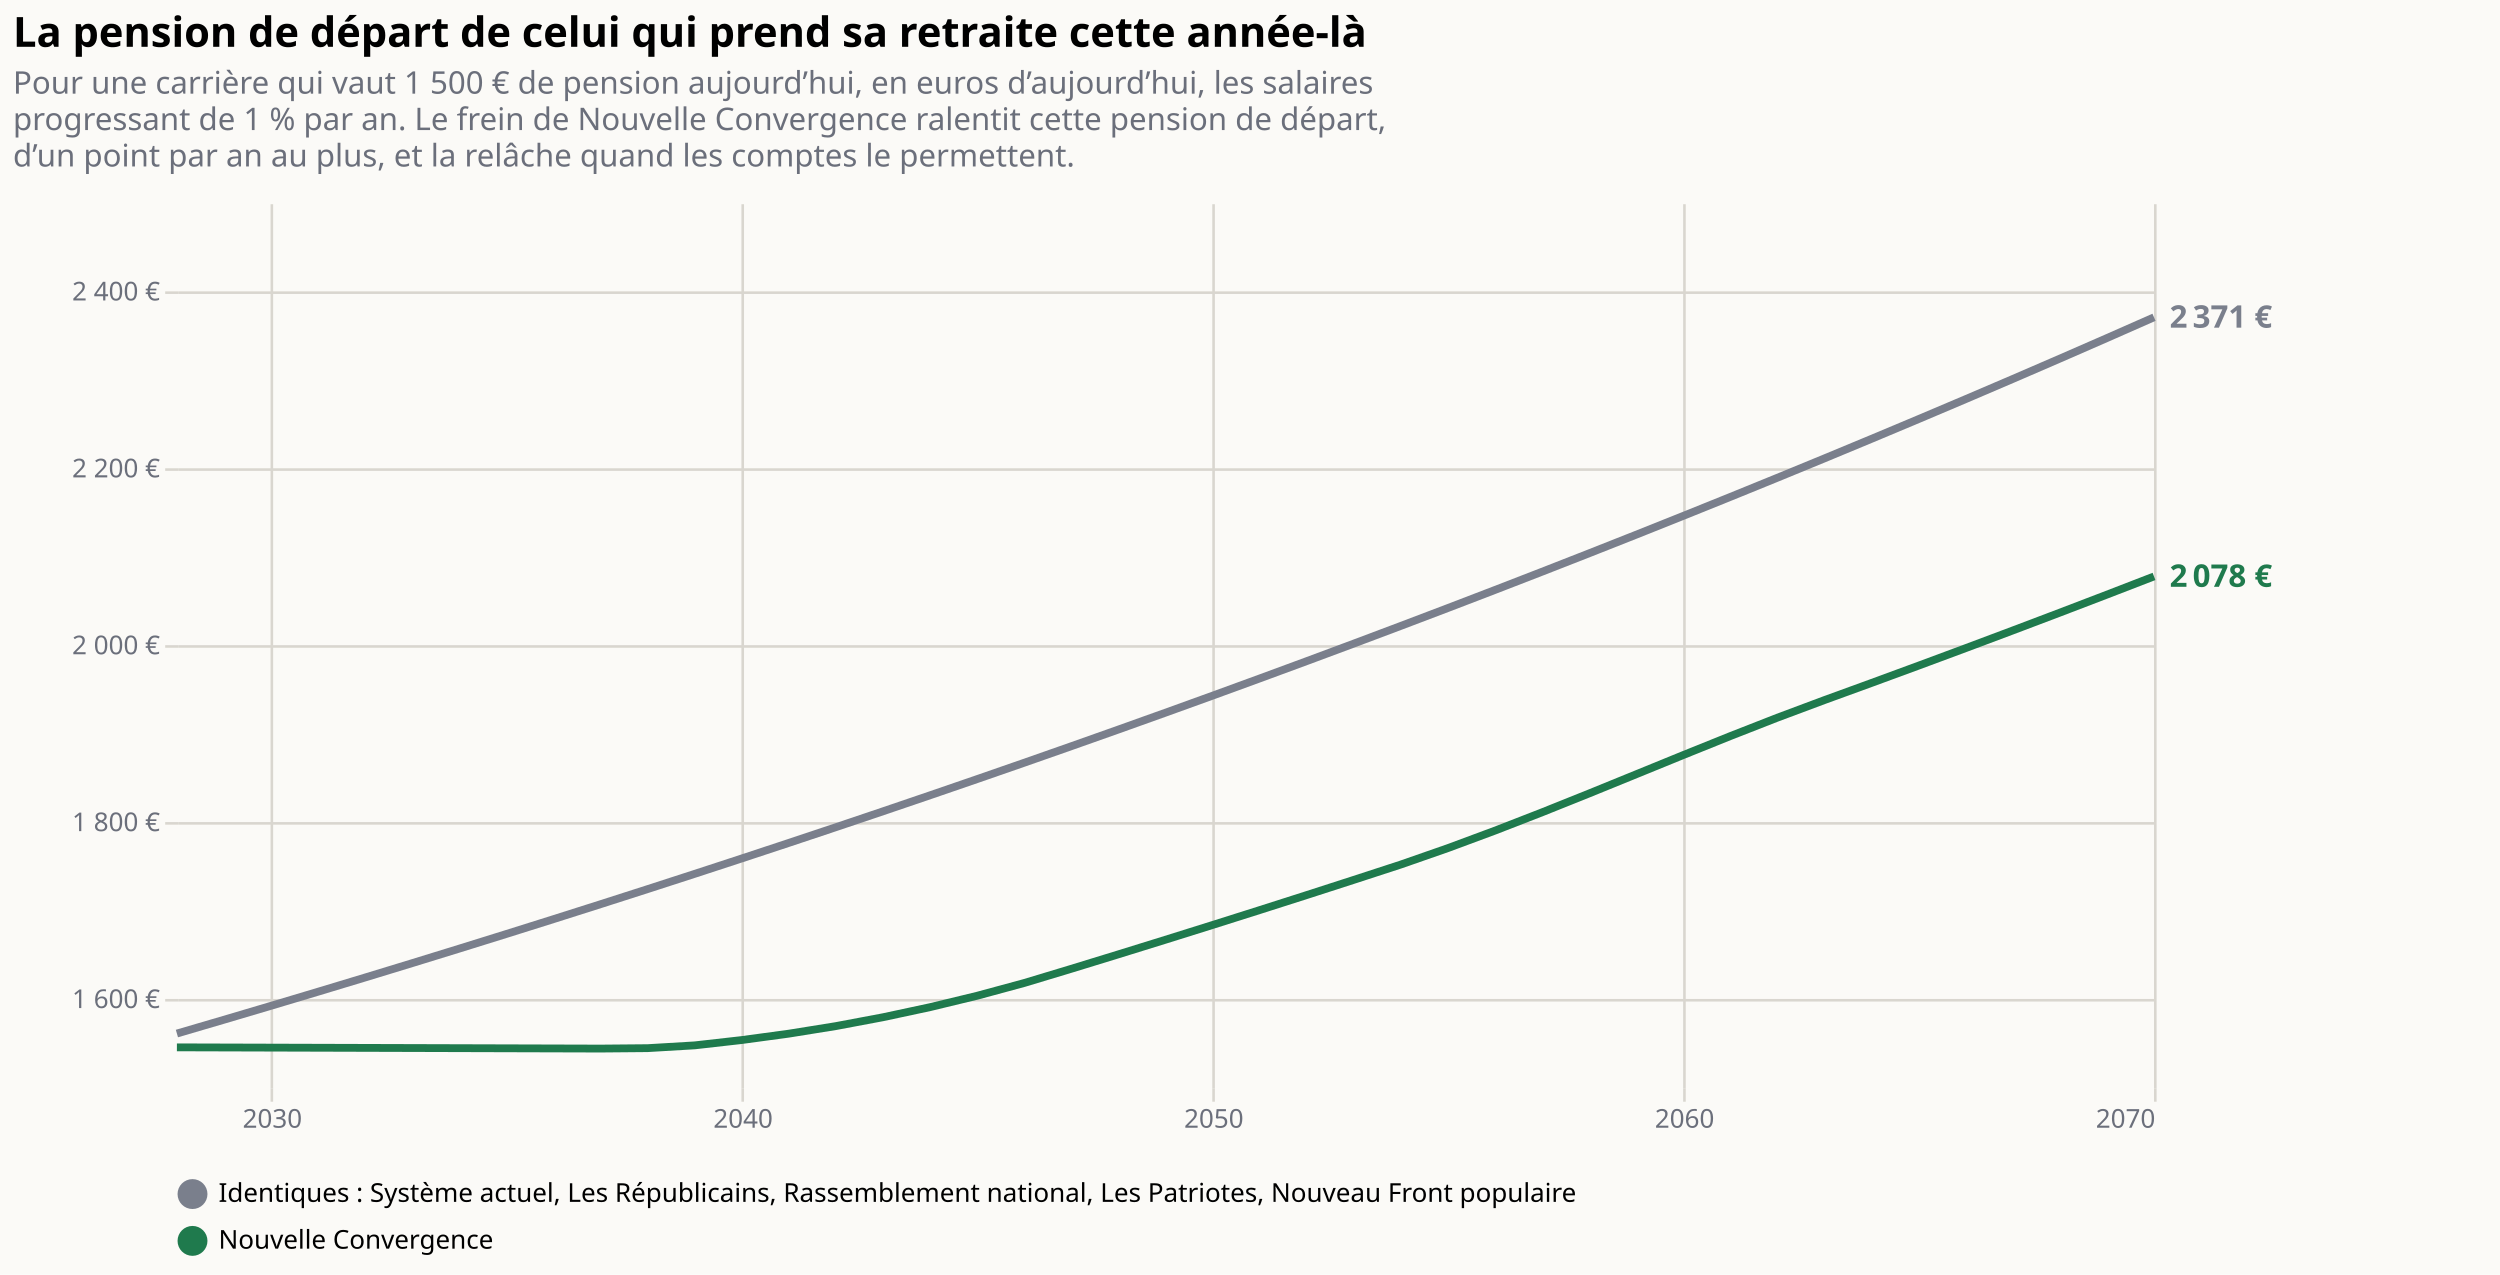
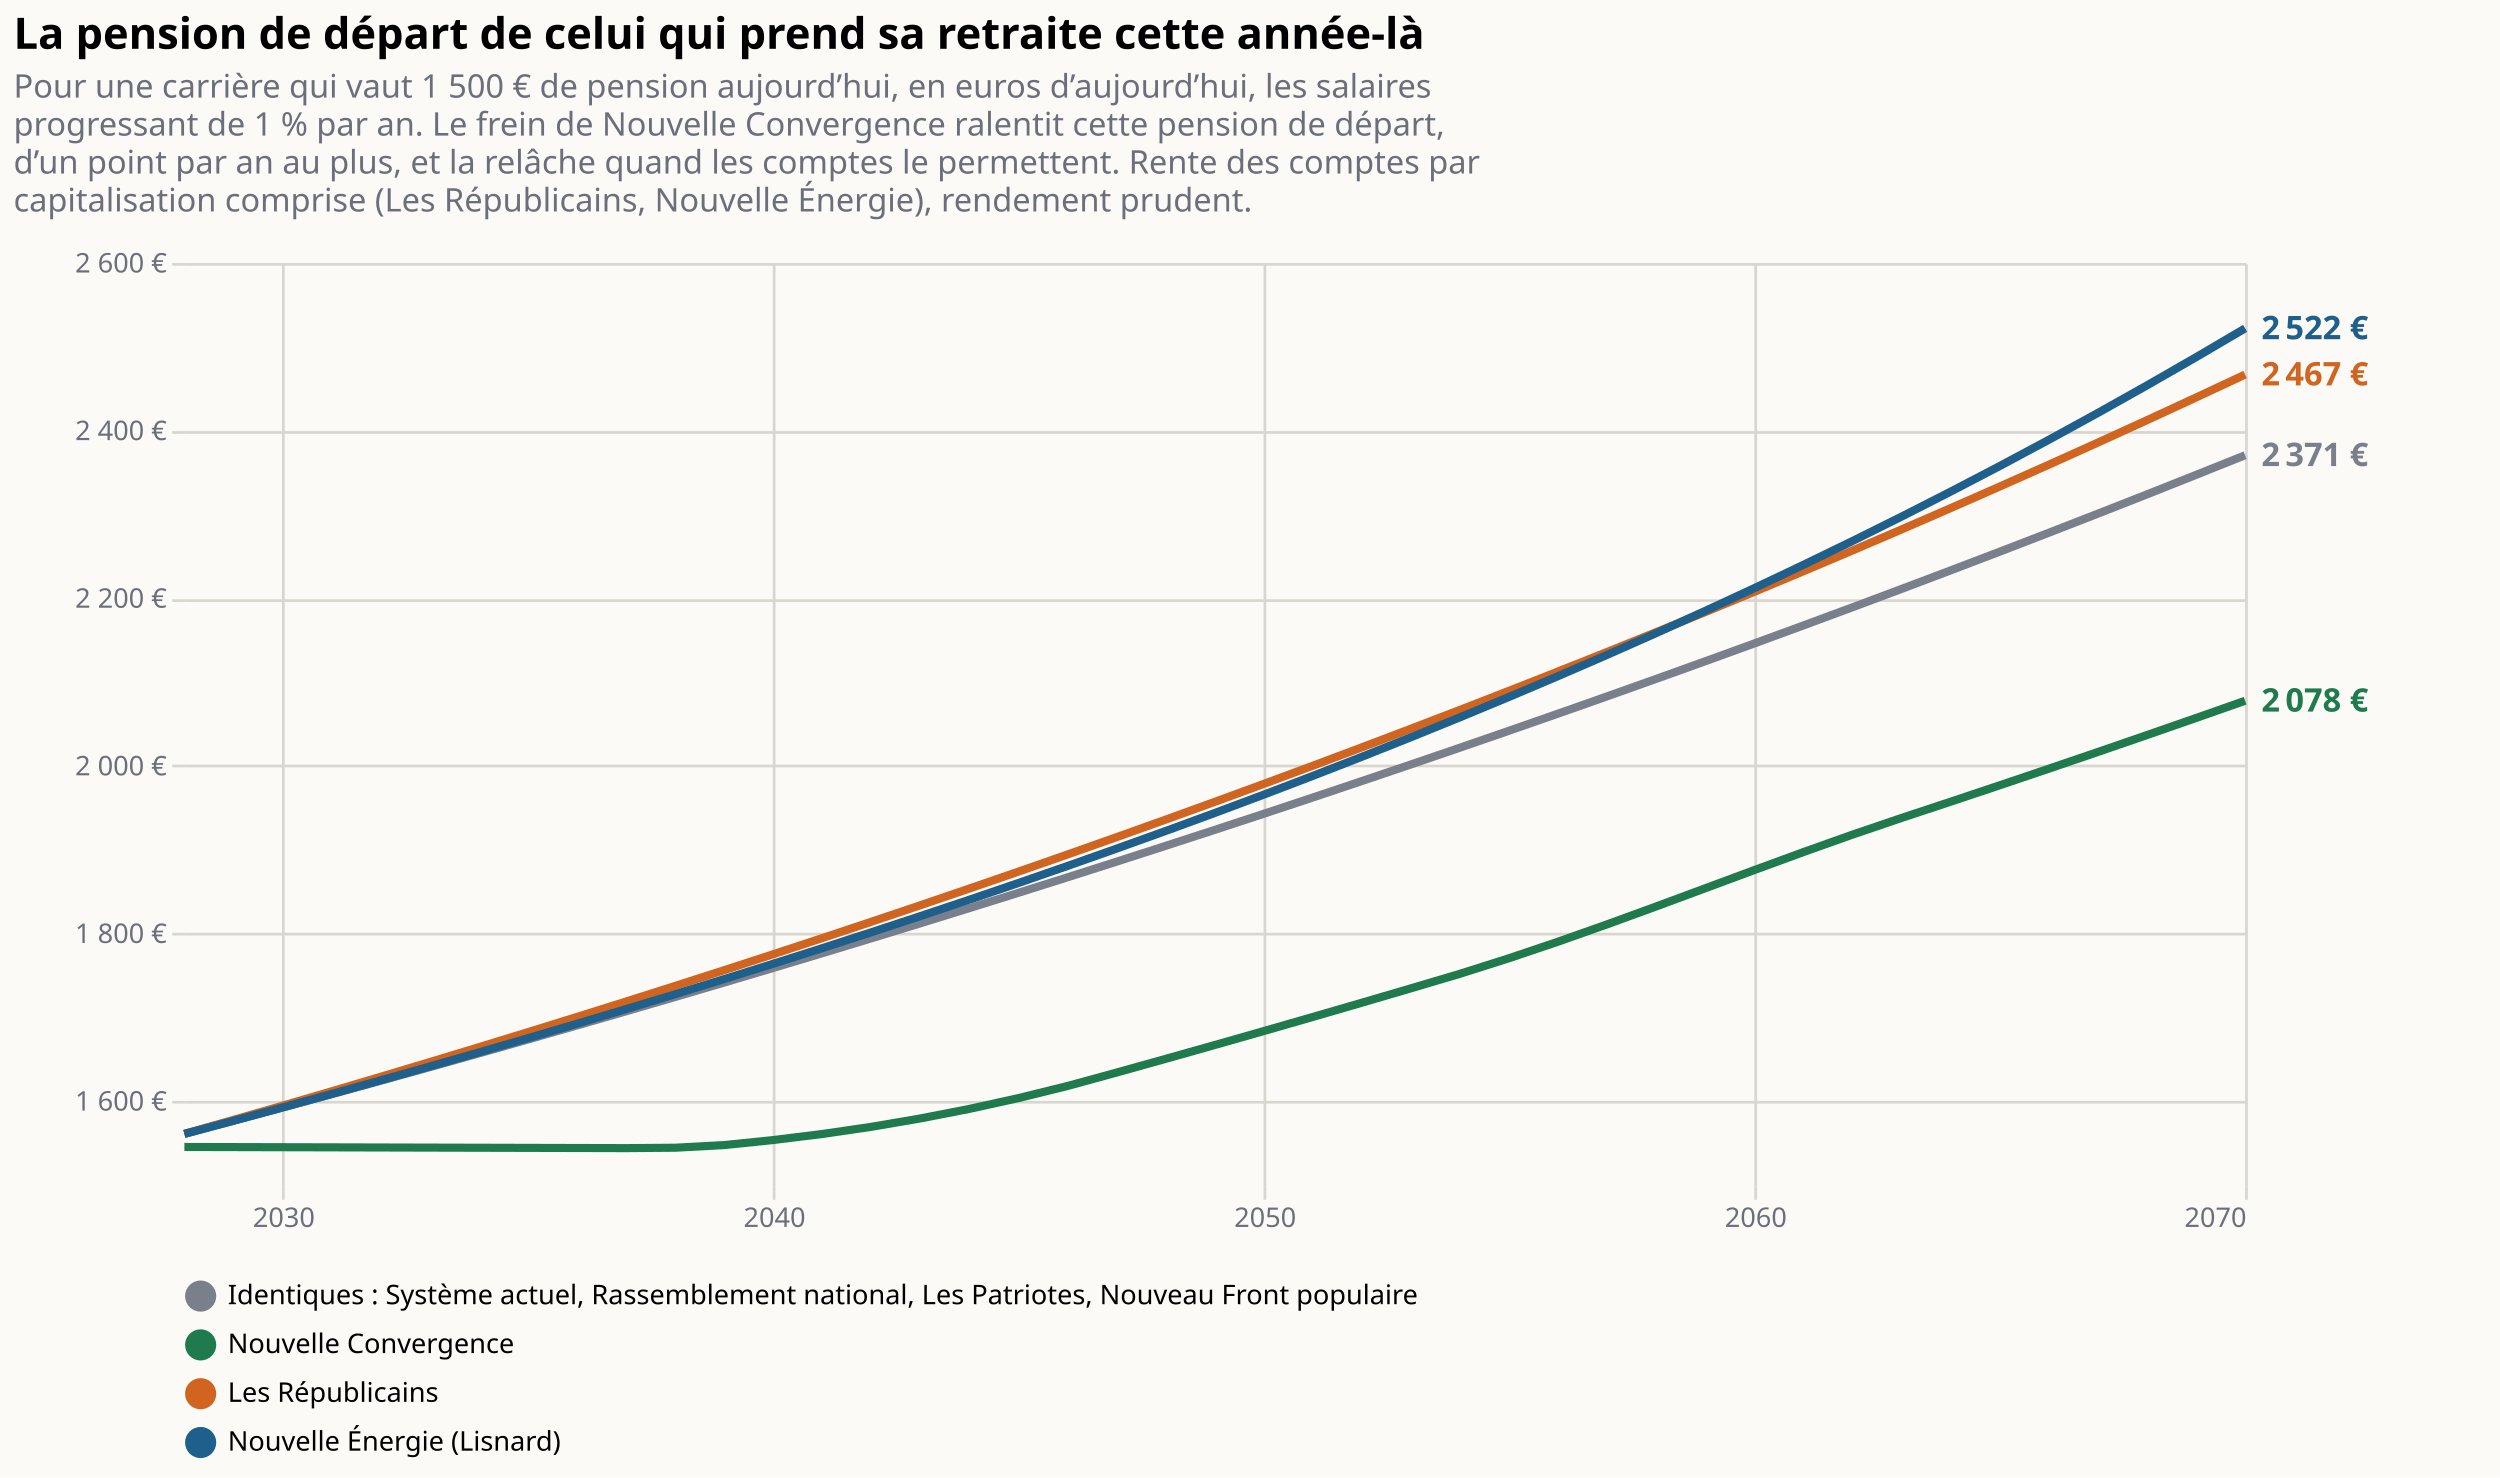
- <svg xmlns="http://www.w3.org/2000/svg" version="1.1" class="marks" width="961" height="490" viewBox="0 0 961 490">
-   <rect width="961" height="490" fill="#fbfaf7" />
-   <g fill="none" stroke-miterlimit="4" transform="translate(68,78)">
+ <svg xmlns="http://www.w3.org/2000/svg" version="1.1" class="marks" width="922" height="545" viewBox="0 0 922 545">
+   <rect width="922" height="545" fill="#fbfaf7" />
+   <g fill="none" stroke-miterlimit="4" transform="translate(68,97)">
    <g class="mark-group role-frame root" role="graphics-object" aria-roledescription="group mark container">
      <g transform="translate(0,0)">
        <path class="background" aria-hidden="true" d="M0,0h760v340h-760Z" />
        <g>
          <g class="mark-group role-axis" aria-hidden="true">
            <g transform="translate(0.5,340.5)">
              <path class="background" aria-hidden="true" d="M0,0h0v0h0Z" pointer-events="none" />
              <g>
                <g class="mark-rule role-axis-grid" pointer-events="none">
                  <line transform="translate(36,-340)" x2="0" y2="340" stroke="#d9d6cf" stroke-width="1" opacity="1" />
                  <line transform="translate(217,-340)" x2="0" y2="340" stroke="#d9d6cf" stroke-width="1" opacity="1" />
                  <line transform="translate(398,-340)" x2="0" y2="340" stroke="#d9d6cf" stroke-width="1" opacity="1" />
                  <line transform="translate(579,-340)" x2="0" y2="340" stroke="#d9d6cf" stroke-width="1" opacity="1" />
                  <line transform="translate(760,-340)" x2="0" y2="340" stroke="#d9d6cf" stroke-width="1" opacity="1" />
                </g>
              </g>
              <path class="foreground" aria-hidden="true" d="" pointer-events="none" display="none" />
            </g>
          </g>
          <g class="mark-group role-axis" aria-hidden="true">
            <g transform="translate(0.5,0.5)">
              <path class="background" aria-hidden="true" d="M0,0h0v0h0Z" pointer-events="none" />
              <g>
                <g class="mark-rule role-axis-grid" pointer-events="none">
-                   <line transform="translate(0,306)" x2="760" y2="0" stroke="#d9d6cf" stroke-width="1" opacity="1" />
-                   <line transform="translate(0,238)" x2="760" y2="0" stroke="#d9d6cf" stroke-width="1" opacity="1" />
-                   <line transform="translate(0,170)" x2="760" y2="0" stroke="#d9d6cf" stroke-width="1" opacity="1" />
-                   <line transform="translate(0,102)" x2="760" y2="0" stroke="#d9d6cf" stroke-width="1" opacity="1" />
-                   <line transform="translate(0,34)" x2="760" y2="0" stroke="#d9d6cf" stroke-width="1" opacity="1" />
+                   <line transform="translate(0,309)" x2="760" y2="0" stroke="#d9d6cf" stroke-width="1" opacity="1" />
+                   <line transform="translate(0,247)" x2="760" y2="0" stroke="#d9d6cf" stroke-width="1" opacity="1" />
+                   <line transform="translate(0,185)" x2="760" y2="0" stroke="#d9d6cf" stroke-width="1" opacity="1" />
+                   <line transform="translate(0,124)" x2="760" y2="0" stroke="#d9d6cf" stroke-width="1" opacity="1" />
+                   <line transform="translate(0,62)" x2="760" y2="0" stroke="#d9d6cf" stroke-width="1" opacity="1" />
+                   <line transform="translate(0,0)" x2="760" y2="0" stroke="#d9d6cf" stroke-width="1" opacity="1" />
                </g>
              </g>
              <path class="foreground" aria-hidden="true" d="" pointer-events="none" display="none" />
            </g>
          </g>
          <g class="mark-group role-axis" role="graphics-symbol" aria-roledescription="axis" aria-label="X-axis for a linear scale with values from 2028 to 2070">
            <g transform="translate(0.5,340.5)">
              <path class="background" aria-hidden="true" d="M0,0h0v0h0Z" pointer-events="none" />
              <g>
                <g class="mark-rule role-axis-tick" pointer-events="none">
                  <line transform="translate(36,0)" x2="0" y2="5" stroke="#d9d6cf" stroke-width="1" opacity="1" />
                  <line transform="translate(217,0)" x2="0" y2="5" stroke="#d9d6cf" stroke-width="1" opacity="1" />
                  <line transform="translate(398,0)" x2="0" y2="5" stroke="#d9d6cf" stroke-width="1" opacity="1" />
                  <line transform="translate(579,0)" x2="0" y2="5" stroke="#d9d6cf" stroke-width="1" opacity="1" />
                  <line transform="translate(760,0)" x2="0" y2="5" stroke="#d9d6cf" stroke-width="1" opacity="1" />
                </g>
                <g class="mark-text role-axis-label" pointer-events="none">
                  <text text-anchor="middle" transform="translate(36.19048,15)" font-family="system-ui, sans-serif" font-size="10px" fill="#6b6f7b" opacity="1">2030</text>
                  <text text-anchor="middle" transform="translate(217.1429,15)" font-family="system-ui, sans-serif" font-size="10px" fill="#6b6f7b" opacity="1">2040</text>
                  <text text-anchor="middle" transform="translate(398.0952,15)" font-family="system-ui, sans-serif" font-size="10px" fill="#6b6f7b" opacity="1">2050</text>
                  <text text-anchor="middle" transform="translate(579.0476,15)" font-family="system-ui, sans-serif" font-size="10px" fill="#6b6f7b" opacity="1">2060</text>
                  <text text-anchor="end" transform="translate(760,15)" font-family="system-ui, sans-serif" font-size="10px" fill="#6b6f7b" opacity="1">2070</text>
                </g>
              </g>
              <path class="foreground" aria-hidden="true" d="" pointer-events="none" display="none" />
            </g>
          </g>
-           <g class="mark-group role-axis" role="graphics-symbol" aria-roledescription="axis" aria-label="Y-axis for a linear scale with values from 1,500 to 2,500">
+           <g class="mark-group role-axis" role="graphics-symbol" aria-roledescription="axis" aria-label="Y-axis for a linear scale with values from 1,500 to 2,600">
            <g transform="translate(0.5,0.5)">
              <path class="background" aria-hidden="true" d="M0,0h0v0h0Z" pointer-events="none" />
              <g>
                <g class="mark-rule role-axis-tick" pointer-events="none">
-                   <line transform="translate(0,306)" x2="-5" y2="0" stroke="#d9d6cf" stroke-width="1" opacity="1" />
-                   <line transform="translate(0,238)" x2="-5" y2="0" stroke="#d9d6cf" stroke-width="1" opacity="1" />
-                   <line transform="translate(0,170)" x2="-5" y2="0" stroke="#d9d6cf" stroke-width="1" opacity="1" />
-                   <line transform="translate(0,102)" x2="-5" y2="0" stroke="#d9d6cf" stroke-width="1" opacity="1" />
-                   <line transform="translate(0,34)" x2="-5" y2="0" stroke="#d9d6cf" stroke-width="1" opacity="1" />
+                   <line transform="translate(0,309)" x2="-5" y2="0" stroke="#d9d6cf" stroke-width="1" opacity="1" />
+                   <line transform="translate(0,247)" x2="-5" y2="0" stroke="#d9d6cf" stroke-width="1" opacity="1" />
+                   <line transform="translate(0,185)" x2="-5" y2="0" stroke="#d9d6cf" stroke-width="1" opacity="1" />
+                   <line transform="translate(0,124)" x2="-5" y2="0" stroke="#d9d6cf" stroke-width="1" opacity="1" />
+                   <line transform="translate(0,62)" x2="-5" y2="0" stroke="#d9d6cf" stroke-width="1" opacity="1" />
+                   <line transform="translate(0,0)" x2="-5" y2="0" stroke="#d9d6cf" stroke-width="1" opacity="1" />
                </g>
                <g class="mark-text role-axis-label" pointer-events="none">
-                   <text text-anchor="end" transform="translate(-7,309)" font-family="system-ui, sans-serif" font-size="10px" fill="#6b6f7b" opacity="1">1 600 €</text>
-                   <text text-anchor="end" transform="translate(-7,241)" font-family="system-ui, sans-serif" font-size="10px" fill="#6b6f7b" opacity="1">1 800 €</text>
-                   <text text-anchor="end" transform="translate(-7,173)" font-family="system-ui, sans-serif" font-size="10px" fill="#6b6f7b" opacity="1">2 000 €</text>
-                   <text text-anchor="end" transform="translate(-7,105)" font-family="system-ui, sans-serif" font-size="10px" fill="#6b6f7b" opacity="1">2 200 €</text>
-                   <text text-anchor="end" transform="translate(-7,37)" font-family="system-ui, sans-serif" font-size="10px" fill="#6b6f7b" opacity="1">2 400 €</text>
+                   <text text-anchor="end" transform="translate(-7,312.0909)" font-family="system-ui, sans-serif" font-size="10px" fill="#6b6f7b" opacity="1">1 600 €</text>
+                   <text text-anchor="end" transform="translate(-7,250.2727)" font-family="system-ui, sans-serif" font-size="10px" fill="#6b6f7b" opacity="1">1 800 €</text>
+                   <text text-anchor="end" transform="translate(-7,188.4545)" font-family="system-ui, sans-serif" font-size="10px" fill="#6b6f7b" opacity="1">2 000 €</text>
+                   <text text-anchor="end" transform="translate(-7,126.6364)" font-family="system-ui, sans-serif" font-size="10px" fill="#6b6f7b" opacity="1">2 200 €</text>
+                   <text text-anchor="end" transform="translate(-7,64.81818)" font-family="system-ui, sans-serif" font-size="10px" fill="#6b6f7b" opacity="1">2 400 €</text>
+                   <text text-anchor="end" transform="translate(-7,3)" font-family="system-ui, sans-serif" font-size="10px" fill="#6b6f7b" opacity="1">2 600 €</text>
                </g>
              </g>
              <path class="foreground" aria-hidden="true" d="" pointer-events="none" display="none" />
            </g>
          </g>
          <g class="mark-group role-scope layer_0_pathgroup" role="graphics-object" aria-roledescription="group mark container">
            <g transform="translate(0,0)">
              <path class="background" aria-hidden="true" d="M0,0h760v340h-760Z" />
              <g>
                <g class="mark-line role-mark layer_0_marks" role="graphics-object" aria-roledescription="line mark container">
-                   <path aria-label="annee: 2028; valeur: 1560.906015; programme: Identiques : Système actuel, Les Républicains, Rassemblement national, Les Patriotes, Nouveau Front populaire" role="graphics-symbol" aria-roledescription="line mark" d="M0,319.292L18.095,313.985L36.19,308.625L54.286,303.211L72.381,297.743L90.476,292.221L108.571,286.643L126.667,281.009L144.762,275.319L162.857,269.572L180.952,263.768L199.048,257.906L217.143,251.985L235.238,246.005L253.333,239.965L271.429,233.864L289.524,227.703L307.619,221.48L325.714,215.195L343.81,208.847L361.905,202.435L380,195.96L398.095,189.419L416.19,182.813L434.286,176.142L452.381,169.403L470.476,162.597L488.571,155.723L506.667,148.78L524.762,141.768L542.857,134.686L560.952,127.533L579.048,120.308L597.143,113.011L615.238,105.641L633.333,98.198L651.429,90.679L669.524,83.086L687.619,75.417L705.714,67.671L723.81,59.848L741.905,51.947L760,43.966" stroke="#7a7f8c" stroke-width="3" />
-                 </g>
-               </g>
-               <path class="foreground" aria-hidden="true" d="" display="none" />
-             </g>
-             <g transform="translate(0,0)">
-               <path class="background" aria-hidden="true" d="M0,0h760v340h-760Z" />
-               <g>
-                 <g class="mark-line role-mark layer_0_marks" role="graphics-object" aria-roledescription="line mark container">
-                   <path aria-label="annee: 2028; valeur: 1545.29695485; programme: Nouvelle Convergence" role="graphics-symbol" aria-roledescription="line mark" d="M0,324.599L18.095,324.652L36.19,324.704L54.286,324.757L72.381,324.809L90.476,324.862L108.571,324.914L126.667,324.967L144.762,325.019L162.857,325.072L180.952,324.911L199.048,323.837L217.143,321.793L235.238,319.337L253.333,316.428L271.429,313.025L289.524,309.148L307.619,304.768L325.714,299.86L343.81,294.404L361.905,288.848L380,283.236L398.095,277.569L416.19,271.844L434.286,266.063L452.381,260.223L470.476,254.326L488.571,248.012L506.667,241.293L524.762,234.258L542.857,227.002L560.952,219.628L579.048,212.24L597.143,204.95L615.238,197.868L633.333,191.105L651.429,184.516L669.524,177.861L687.619,171.14L705.714,164.351L723.81,157.495L741.905,150.57L760,143.576" stroke="#1f7a4d" stroke-width="3" />
+                   <path aria-label="annee: 2028; valeur: 1560.906015; programme: Identiques : Système actuel, Rassemblement national, Les Patriotes, Nouveau Front populaire" role="graphics-symbol" aria-roledescription="line mark" d="M0,321.175L18.095,316.35L36.19,311.477L54.286,306.555L72.381,301.585L90.476,296.564L108.571,291.493L126.667,286.372L144.762,281.199L162.857,275.975L180.952,270.698L199.048,265.369L217.143,259.986L235.238,254.55L253.333,249.059L271.429,243.513L289.524,237.912L307.619,232.255L325.714,226.541L343.81,220.77L361.905,214.941L380,209.054L398.095,203.108L416.19,197.103L434.286,191.038L452.381,184.912L470.476,178.725L488.571,172.475L506.667,166.164L524.762,159.789L542.857,153.351L560.952,146.848L579.048,140.28L597.143,133.646L615.238,126.946L633.333,120.18L651.429,113.345L669.524,106.442L687.619,99.47L705.714,92.428L723.81,85.316L741.905,78.133L760,70.878" stroke="#7a7f8c" stroke-width="3" />
+                 </g>
+               </g>
+               <path class="foreground" aria-hidden="true" d="" display="none" />
+             </g>
+             <g transform="translate(0,0)">
+               <path class="background" aria-hidden="true" d="M0,0h760v340h-760Z" />
+               <g>
+                 <g class="mark-line role-mark layer_0_marks" role="graphics-object" aria-roledescription="line mark container">
+                   <path aria-label="annee: 2028; valeur: 1545.29695485; programme: Nouvelle Convergence" role="graphics-symbol" aria-roledescription="line mark" d="M0,325.999L18.095,326.047L36.19,326.095L54.286,326.142L72.381,326.19L90.476,326.238L108.571,326.286L126.667,326.333L144.762,326.381L162.857,326.429L180.952,326.283L199.048,325.307L217.143,323.448L235.238,321.216L253.333,318.571L271.429,315.478L289.524,311.953L307.619,307.971L325.714,303.509L343.81,298.549L361.905,293.498L380,288.397L398.095,283.244L416.19,278.04L434.286,272.784L452.381,267.476L470.476,262.114L488.571,256.375L506.667,250.267L524.762,243.871L542.857,237.275L560.952,230.571L579.048,223.855L597.143,217.228L615.238,210.789L633.333,204.641L651.429,198.651L669.524,192.601L687.619,186.491L705.714,180.32L723.81,174.086L741.905,167.791L760,161.432" stroke="#1f7a4d" stroke-width="3" />
+                 </g>
+               </g>
+               <path class="foreground" aria-hidden="true" d="" display="none" />
+             </g>
+             <g transform="translate(0,0)">
+               <path class="background" aria-hidden="true" d="M0,0h760v340h-760Z" />
+               <g>
+                 <g class="mark-line role-mark layer_0_marks" role="graphics-object" aria-roledescription="line mark container">
+                   <path aria-label="annee: 2028; valeur: 1560.906015; programme: Les Républicains" role="graphics-symbol" aria-roledescription="line mark" d="M0,321.175L18.095,316L36.19,310.764L54.286,305.468L72.381,300.11L90.476,294.69L108.571,289.206L126.667,283.658L144.762,278.044L162.857,272.365L180.952,266.618L199.048,260.804L217.143,254.921L235.238,248.968L253.333,242.944L271.429,236.849L289.524,230.681L307.619,224.44L325.714,218.123L343.81,211.731L361.905,205.262L380,198.716L398.095,192.09L416.19,185.384L434.286,178.597L452.381,171.727L470.476,164.774L488.571,157.737L506.667,150.613L524.762,143.402L542.857,136.103L560.952,128.714L579.048,121.234L597.143,113.661L615.238,105.995L633.333,98.234L651.429,90.376L669.524,82.421L687.619,74.366L705.714,66.211L723.81,57.953L741.905,49.591L760,41.124" stroke="#d1641f" stroke-width="3" />
+                 </g>
+               </g>
+               <path class="foreground" aria-hidden="true" d="" display="none" />
+             </g>
+             <g transform="translate(0,0)">
+               <path class="background" aria-hidden="true" d="M0,0h760v340h-760Z" />
+               <g>
+                 <g class="mark-line role-mark layer_0_marks" role="graphics-object" aria-roledescription="line mark container">
+                   <path aria-label="annee: 2028; valeur: 1560.906015; programme: Nouvelle Énergie (Lisnard)" role="graphics-symbol" aria-roledescription="line mark" d="M0,321.175L18.095,316.336L36.19,311.432L54.286,306.464L72.381,301.427L90.476,296.32L108.571,291.142L126.667,285.889L144.762,280.561L162.857,275.153L180.952,269.665L199.048,264.093L217.143,258.435L235.238,252.674L253.333,246.817L271.429,240.86L289.524,234.801L307.619,228.634L325.714,222.357L343.81,215.964L361.905,209.454L380,202.82L398.095,196.058L416.19,189.141L434.286,182.084L452.381,174.879L470.476,167.523L488.571,160.01L506.667,152.334L524.762,144.488L542.857,136.467L560.952,128.265L579.048,119.875L597.143,111.289L615.238,102.502L633.333,93.506L651.429,84.294L669.524,74.857L687.619,65.189L705.714,55.28L723.81,45.122L741.905,34.73L760,24.098" stroke="#1f5f8b" stroke-width="3" />
                </g>
              </g>
              <path class="foreground" aria-hidden="true" d="" display="none" />
            </g>
          </g>
          <g class="mark-text role-mark layer_1_marks" role="graphics-object" aria-roledescription="text mark container">
-             <text aria-label="annee: 2070; valeur: 2370.68828205; programme: Identiques : Système actuel, Les Républicains, Rassemblement national, Les Patriotes, Nouveau Front populaire; etiquette: 2 371 €" role="graphics-symbol" aria-roledescription="text mark" text-anchor="start" transform="translate(766,47.96598)" font-family="system-ui, sans-serif" font-size="12px" font-weight="bold" fill="#7a7f8c">2 371 €</text>
-             <text aria-label="annee: 2070; valeur: 2077.71877027; programme: Nouvelle Convergence; etiquette: 2 078 €" role="graphics-symbol" aria-roledescription="text mark" text-anchor="start" transform="translate(766,147.5756)" font-family="system-ui, sans-serif" font-size="12px" font-weight="bold" fill="#1f7a4d">2 078 €</text>
-           </g>
-           <g class="mark-group role-legend" role="graphics-symbol" aria-roledescription="legend" aria-label="Symbol legend for fill color and stroke color with 2 values: Identiques : Système actuel, Les Républicains, Rassemblement national, Les Patriotes, Nouveau Front populaire, Nouvelle Convergence">
+             <text aria-label="annee: 2070; valeur: 2370.68828205; programme: Identiques : Système actuel, Rassemblement national, Les Patriotes, Nouveau Front populaire; etiquette: 2 371 €" role="graphics-symbol" aria-roledescription="text mark" text-anchor="start" transform="translate(766,74.87817)" font-family="system-ui, sans-serif" font-size="12px" font-weight="bold" fill="#7a7f8c">2 371 €</text>
+             <text aria-label="annee: 2070; valeur: 2077.71877027; programme: Nouvelle Convergence; etiquette: 2 078 €" role="graphics-symbol" aria-roledescription="text mark" text-anchor="start" transform="translate(766,165.4324)" font-family="system-ui, sans-serif" font-size="12px" font-weight="bold" fill="#1f7a4d">2 078 €</text>
+             <text aria-label="annee: 2070; valeur: 2466.95038829; programme: Les Républicains; etiquette: 2 467 €" role="graphics-symbol" aria-roledescription="text mark" text-anchor="start" transform="translate(766,45.12443)" font-family="system-ui, sans-serif" font-size="12px" font-weight="bold" fill="#d1641f">2 467 €</text>
+             <text aria-label="annee: 2070; valeur: 2522.0368316; programme: Nouvelle Énergie (Lisnard); etiquette: 2 522 €" role="graphics-symbol" aria-roledescription="text mark" text-anchor="start" transform="translate(766,28.09771)" font-family="system-ui, sans-serif" font-size="12px" font-weight="bold" fill="#1f5f8b">2 522 €</text>
+           </g>
+           <g class="mark-group role-legend" role="graphics-symbol" aria-roledescription="legend" aria-label="Symbol legend for fill color and stroke color with 4 values: Identiques : Système actuel, Rassemblement national, Les Patriotes, Nouveau Front populaire, Nouvelle Convergence, Les Républicains, Nouvelle Énergie (Lisnard)">
            <g transform="translate(0,375)">
-               <path class="background" aria-hidden="true" d="M0,0h888v32h-888Z" pointer-events="none" />
+               <path class="background" aria-hidden="true" d="M0,0h744v68h-744Z" pointer-events="none" />
              <g>
                <g class="mark-group role-legend-entry">
                  <g transform="translate(0,0)">
                    <path class="background" aria-hidden="true" d="M0,0h0v0h0Z" pointer-events="none" />
                    <g>
                      <g class="mark-group role-scope" role="graphics-object" aria-roledescription="group mark container">
                        <g transform="translate(0,0)">
-                           <path class="background" aria-hidden="true" d="M0,0h888v14h-888Z" pointer-events="none" opacity="1" />
+                           <path class="background" aria-hidden="true" d="M0,0h744v14h-744Z" pointer-events="none" opacity="1" />
                          <g>
                            <g class="mark-symbol role-legend-symbol" pointer-events="none">
                              <path transform="translate(6,6)" d="M5,0A5,5,0,1,1,-5,0A5,5,0,1,1,5,0" fill="#7a7f8c" stroke="#7a7f8c" stroke-width="1.5" opacity="1" />
                            </g>
                            <g class="mark-text role-legend-label" pointer-events="none">
-                               <text text-anchor="start" transform="translate(16,9)" font-family="system-ui, sans-serif" font-size="10px" fill="#000" opacity="1">Identiques : Système actuel, Les Républicains, Rassemblement national, Les Patriotes, Nouveau Front populaire</text>
+                               <text text-anchor="start" transform="translate(16,9)" font-family="system-ui, sans-serif" font-size="10px" fill="#000" opacity="1">Identiques : Système actuel, Rassemblement national, Les Patriotes, Nouveau Front populaire</text>
                            </g>
                          </g>
                          <path class="foreground" aria-hidden="true" d="" pointer-events="none" display="none" />
                        </g>
                        <g transform="translate(0,18)">
-                           <path class="background" aria-hidden="true" d="M0,0h888v14h-888Z" pointer-events="none" opacity="1" />
+                           <path class="background" aria-hidden="true" d="M0,0h744v14h-744Z" pointer-events="none" opacity="1" />
                          <g>
                            <g class="mark-symbol role-legend-symbol" pointer-events="none">
                              <path transform="translate(6,6)" d="M5,0A5,5,0,1,1,-5,0A5,5,0,1,1,5,0" fill="#1f7a4d" stroke="#1f7a4d" stroke-width="1.5" opacity="1" />
                            </g>
                            <g class="mark-text role-legend-label" pointer-events="none">
                              <text text-anchor="start" transform="translate(16,9)" font-family="system-ui, sans-serif" font-size="10px" fill="#000" opacity="1">Nouvelle Convergence</text>
+                             </g>
+                           </g>
+                           <path class="foreground" aria-hidden="true" d="" pointer-events="none" display="none" />
+                         </g>
+                         <g transform="translate(0,36)">
+                           <path class="background" aria-hidden="true" d="M0,0h744v14h-744Z" pointer-events="none" opacity="1" />
+                           <g>
+                             <g class="mark-symbol role-legend-symbol" pointer-events="none">
+                               <path transform="translate(6,6)" d="M5,0A5,5,0,1,1,-5,0A5,5,0,1,1,5,0" fill="#d1641f" stroke="#d1641f" stroke-width="1.5" opacity="1" />
+                             </g>
+                             <g class="mark-text role-legend-label" pointer-events="none">
+                               <text text-anchor="start" transform="translate(16,9)" font-family="system-ui, sans-serif" font-size="10px" fill="#000" opacity="1">Les Républicains</text>
+                             </g>
+                           </g>
+                           <path class="foreground" aria-hidden="true" d="" pointer-events="none" display="none" />
+                         </g>
+                         <g transform="translate(0,54)">
+                           <path class="background" aria-hidden="true" d="M0,0h744v14h-744Z" pointer-events="none" opacity="1" />
+                           <g>
+                             <g class="mark-symbol role-legend-symbol" pointer-events="none">
+                               <path transform="translate(6,6)" d="M5,0A5,5,0,1,1,-5,0A5,5,0,1,1,5,0" fill="#1f5f8b" stroke="#1f5f8b" stroke-width="1.5" opacity="1" />
+                             </g>
+                             <g class="mark-text role-legend-label" pointer-events="none">
+                               <text text-anchor="start" transform="translate(16,9)" font-family="system-ui, sans-serif" font-size="10px" fill="#000" opacity="1">Nouvelle Énergie (Lisnard)</text>
                            </g>
                          </g>
                          <path class="foreground" aria-hidden="true" d="" pointer-events="none" display="none" />
                        </g>
                      </g>
                    </g>
                    <path class="foreground" aria-hidden="true" d="" pointer-events="none" display="none" />
                  </g>
                </g>
              </g>
              <path class="foreground" aria-hidden="true" d="" pointer-events="none" display="none" />
            </g>
          </g>
          <g class="mark-group role-title">
-             <g transform="translate(-63,-73)">
+             <g transform="translate(-63,-92)">
              <path class="background" aria-hidden="true" d="M0,0h0v0h0Z" pointer-events="none" />
              <g>
                <g class="mark-text role-title-text" role="graphics-symbol" aria-roledescription="title" aria-label="Title text 'La pension de départ de celui qui prend sa retraite cette année-là'" pointer-events="none">
                  <text text-anchor="start" transform="translate(0,13)" font-family="system-ui, sans-serif" font-size="16px" font-weight="bold" fill="#000" opacity="1">La pension de départ de celui qui prend sa retraite cette année-là</text>
                </g>
-                 <g class="mark-text role-title-subtitle" role="graphics-symbol" aria-roledescription="subtitle" aria-label="Subtitle text 'Pour une carrière qui vaut 1 500 € de pension aujourd’hui, en euros d’aujourd’hui, les salaires progressant de 1 % par an. Le frein de Nouvelle Convergence ralentit cette pension de départ, d’un point par an au plus, et la relâche quand les comptes le permettent.'" pointer-events="none">
+                 <g class="mark-text role-title-subtitle" role="graphics-symbol" aria-roledescription="subtitle" aria-label="Subtitle text 'Pour une carrière qui vaut 1 500 € de pension aujourd’hui, en euros d’aujourd’hui, les salaires progressant de 1 % par an. Le frein de Nouvelle Convergence ralentit cette pension de départ, d’un point par an au plus, et la relâche quand les comptes le permettent. Rente des comptes par capitalisation comprise (Les Républicains, Nouvelle Énergie), rendement prudent.'" pointer-events="none">
                  <text text-anchor="start" transform="translate(0,31)" font-family="system-ui, sans-serif" font-size="12px" fill="#6b6f7b" opacity="1">
                    <tspan>Pour une carrière qui vaut 1 500 € de pension aujourd’hui, en euros d’aujourd’hui, les salaires</tspan>
                    <tspan x="0" dy="14">progressant de 1 % par an. Le frein de Nouvelle Convergence ralentit cette pension de départ,</tspan>
-                     <tspan x="0" dy="14">d’un point par an au plus, et la relâche quand les comptes le permettent.</tspan>
+                     <tspan x="0" dy="14">d’un point par an au plus, et la relâche quand les comptes le permettent. Rente des comptes par</tspan>
+                     <tspan x="0" dy="14">capitalisation comprise (Les Républicains, Nouvelle Énergie), rendement prudent.</tspan>
                  </text>
                </g>
              </g>
              <path class="foreground" aria-hidden="true" d="" pointer-events="none" display="none" />
            </g>
          </g>
        </g>
        <path class="foreground" aria-hidden="true" d="" display="none" />
      </g>
    </g>
  </g>
</svg>
